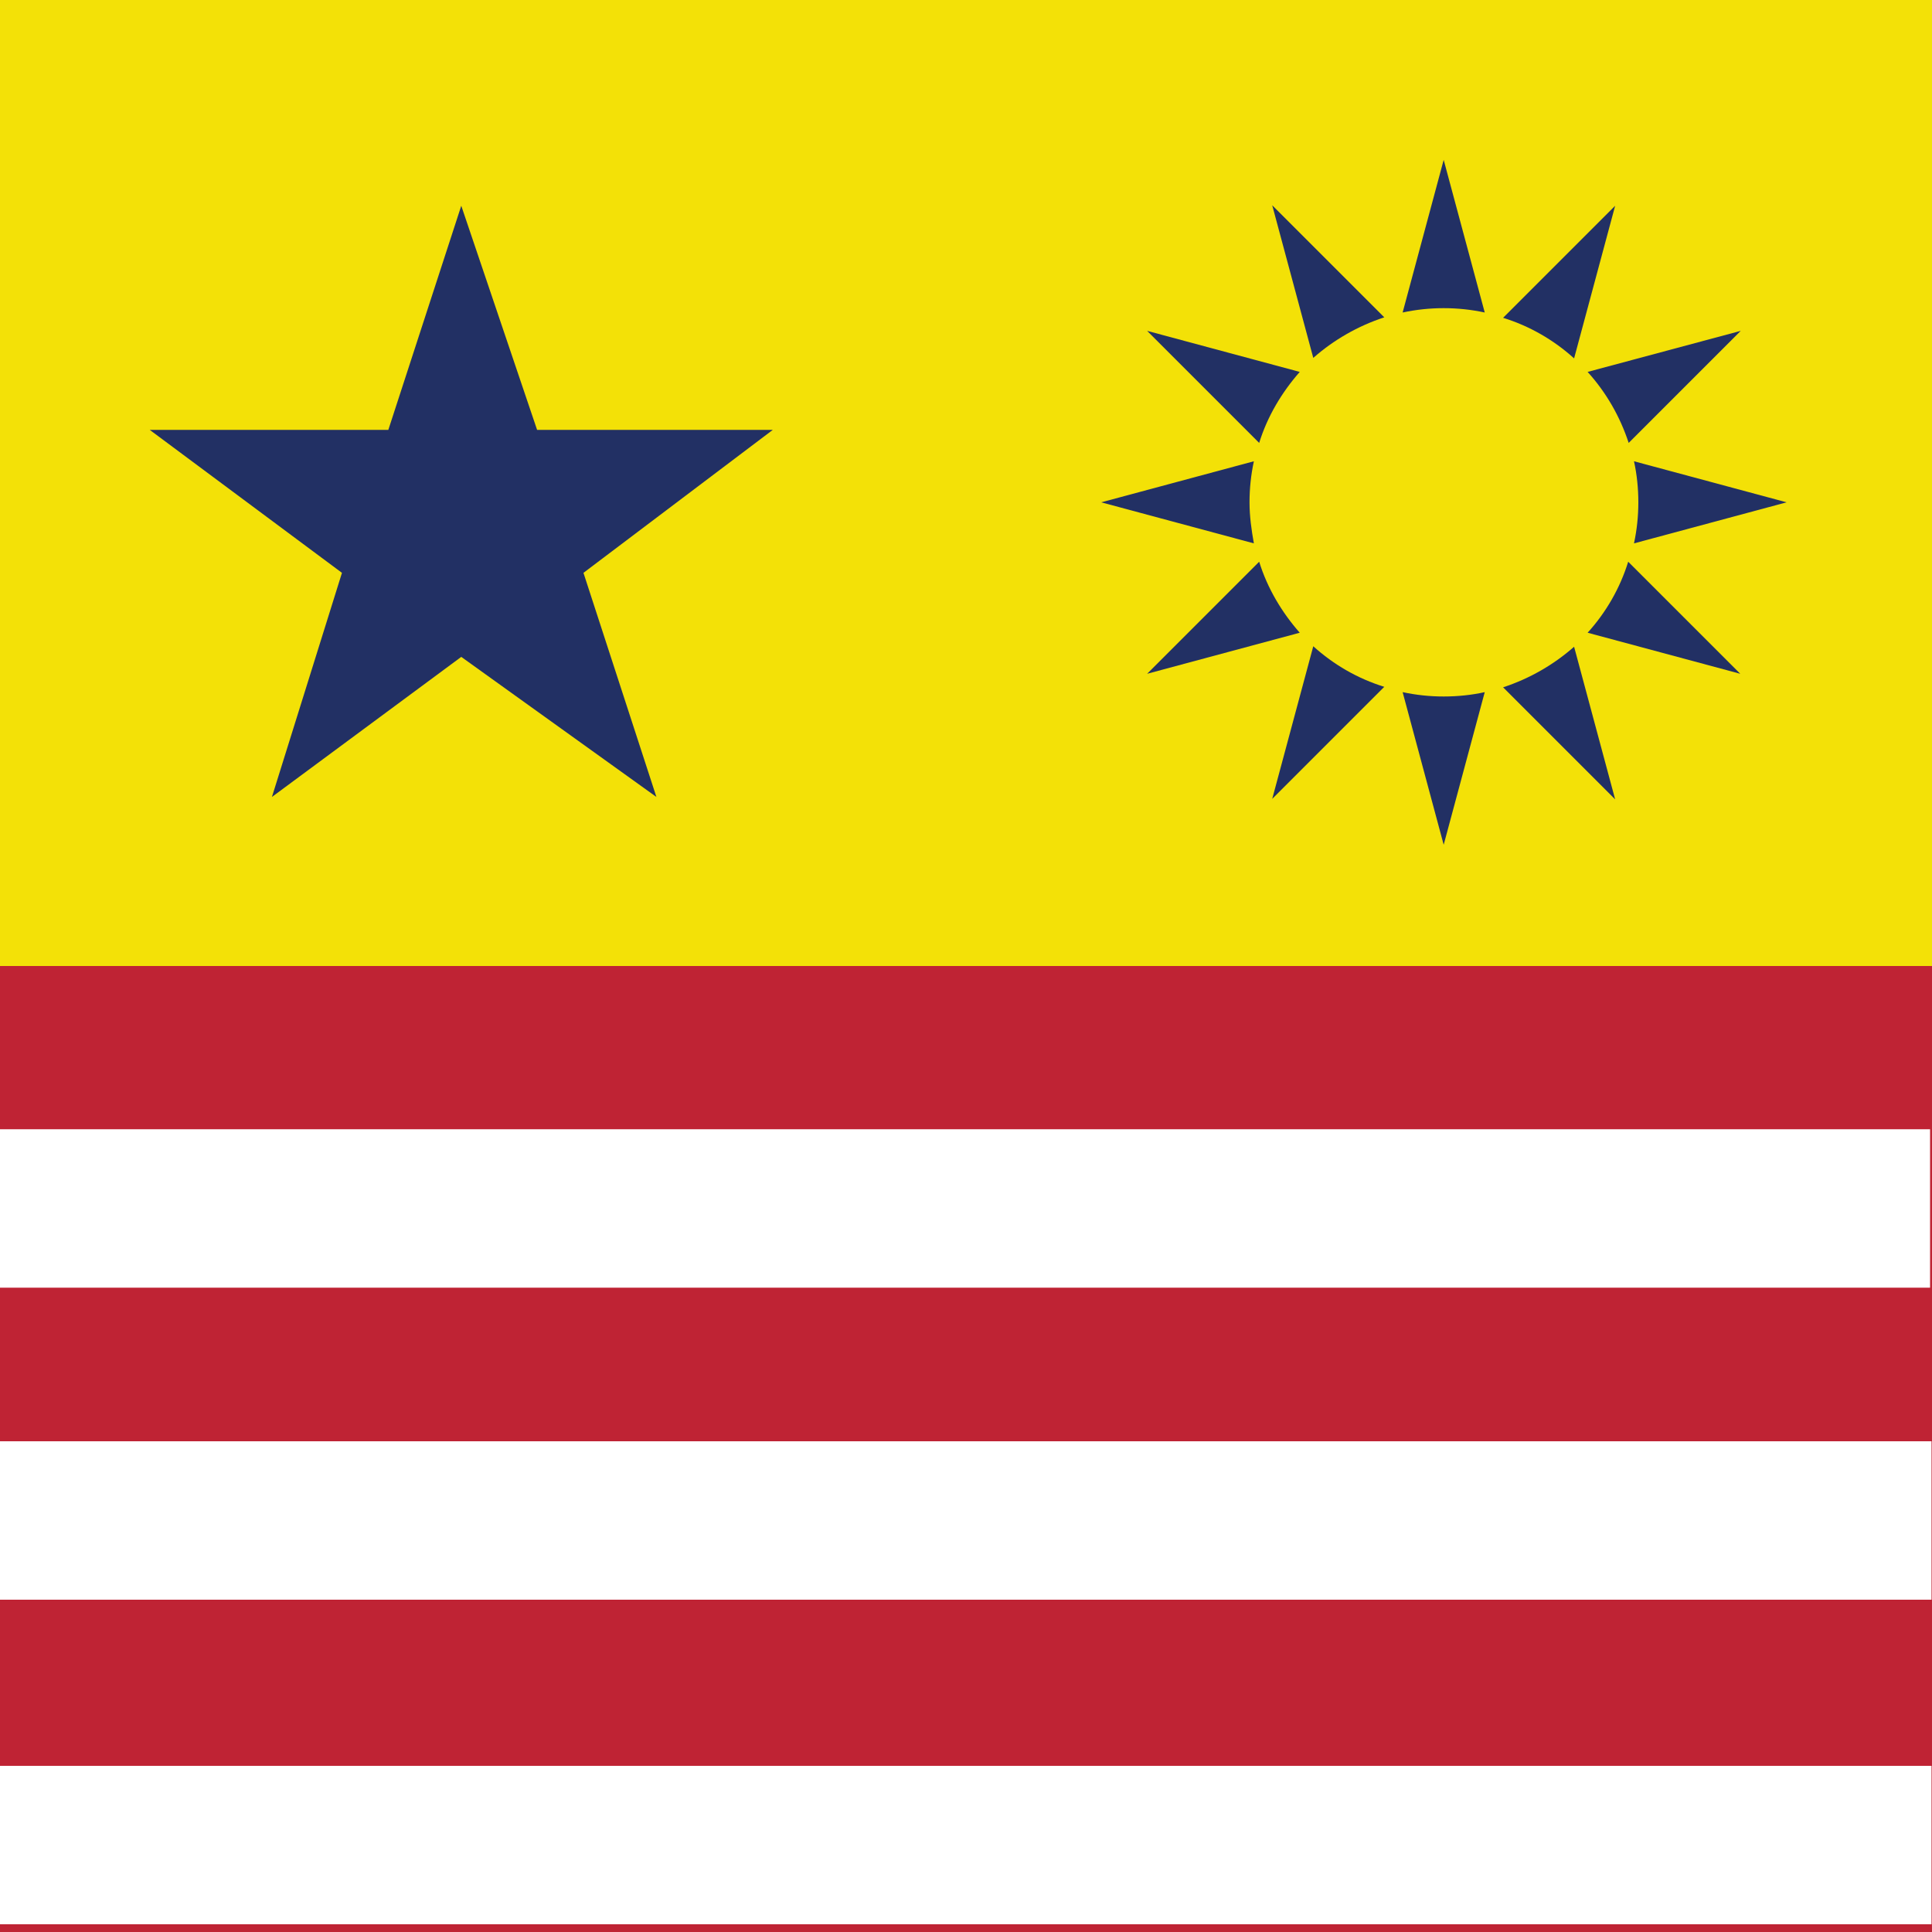
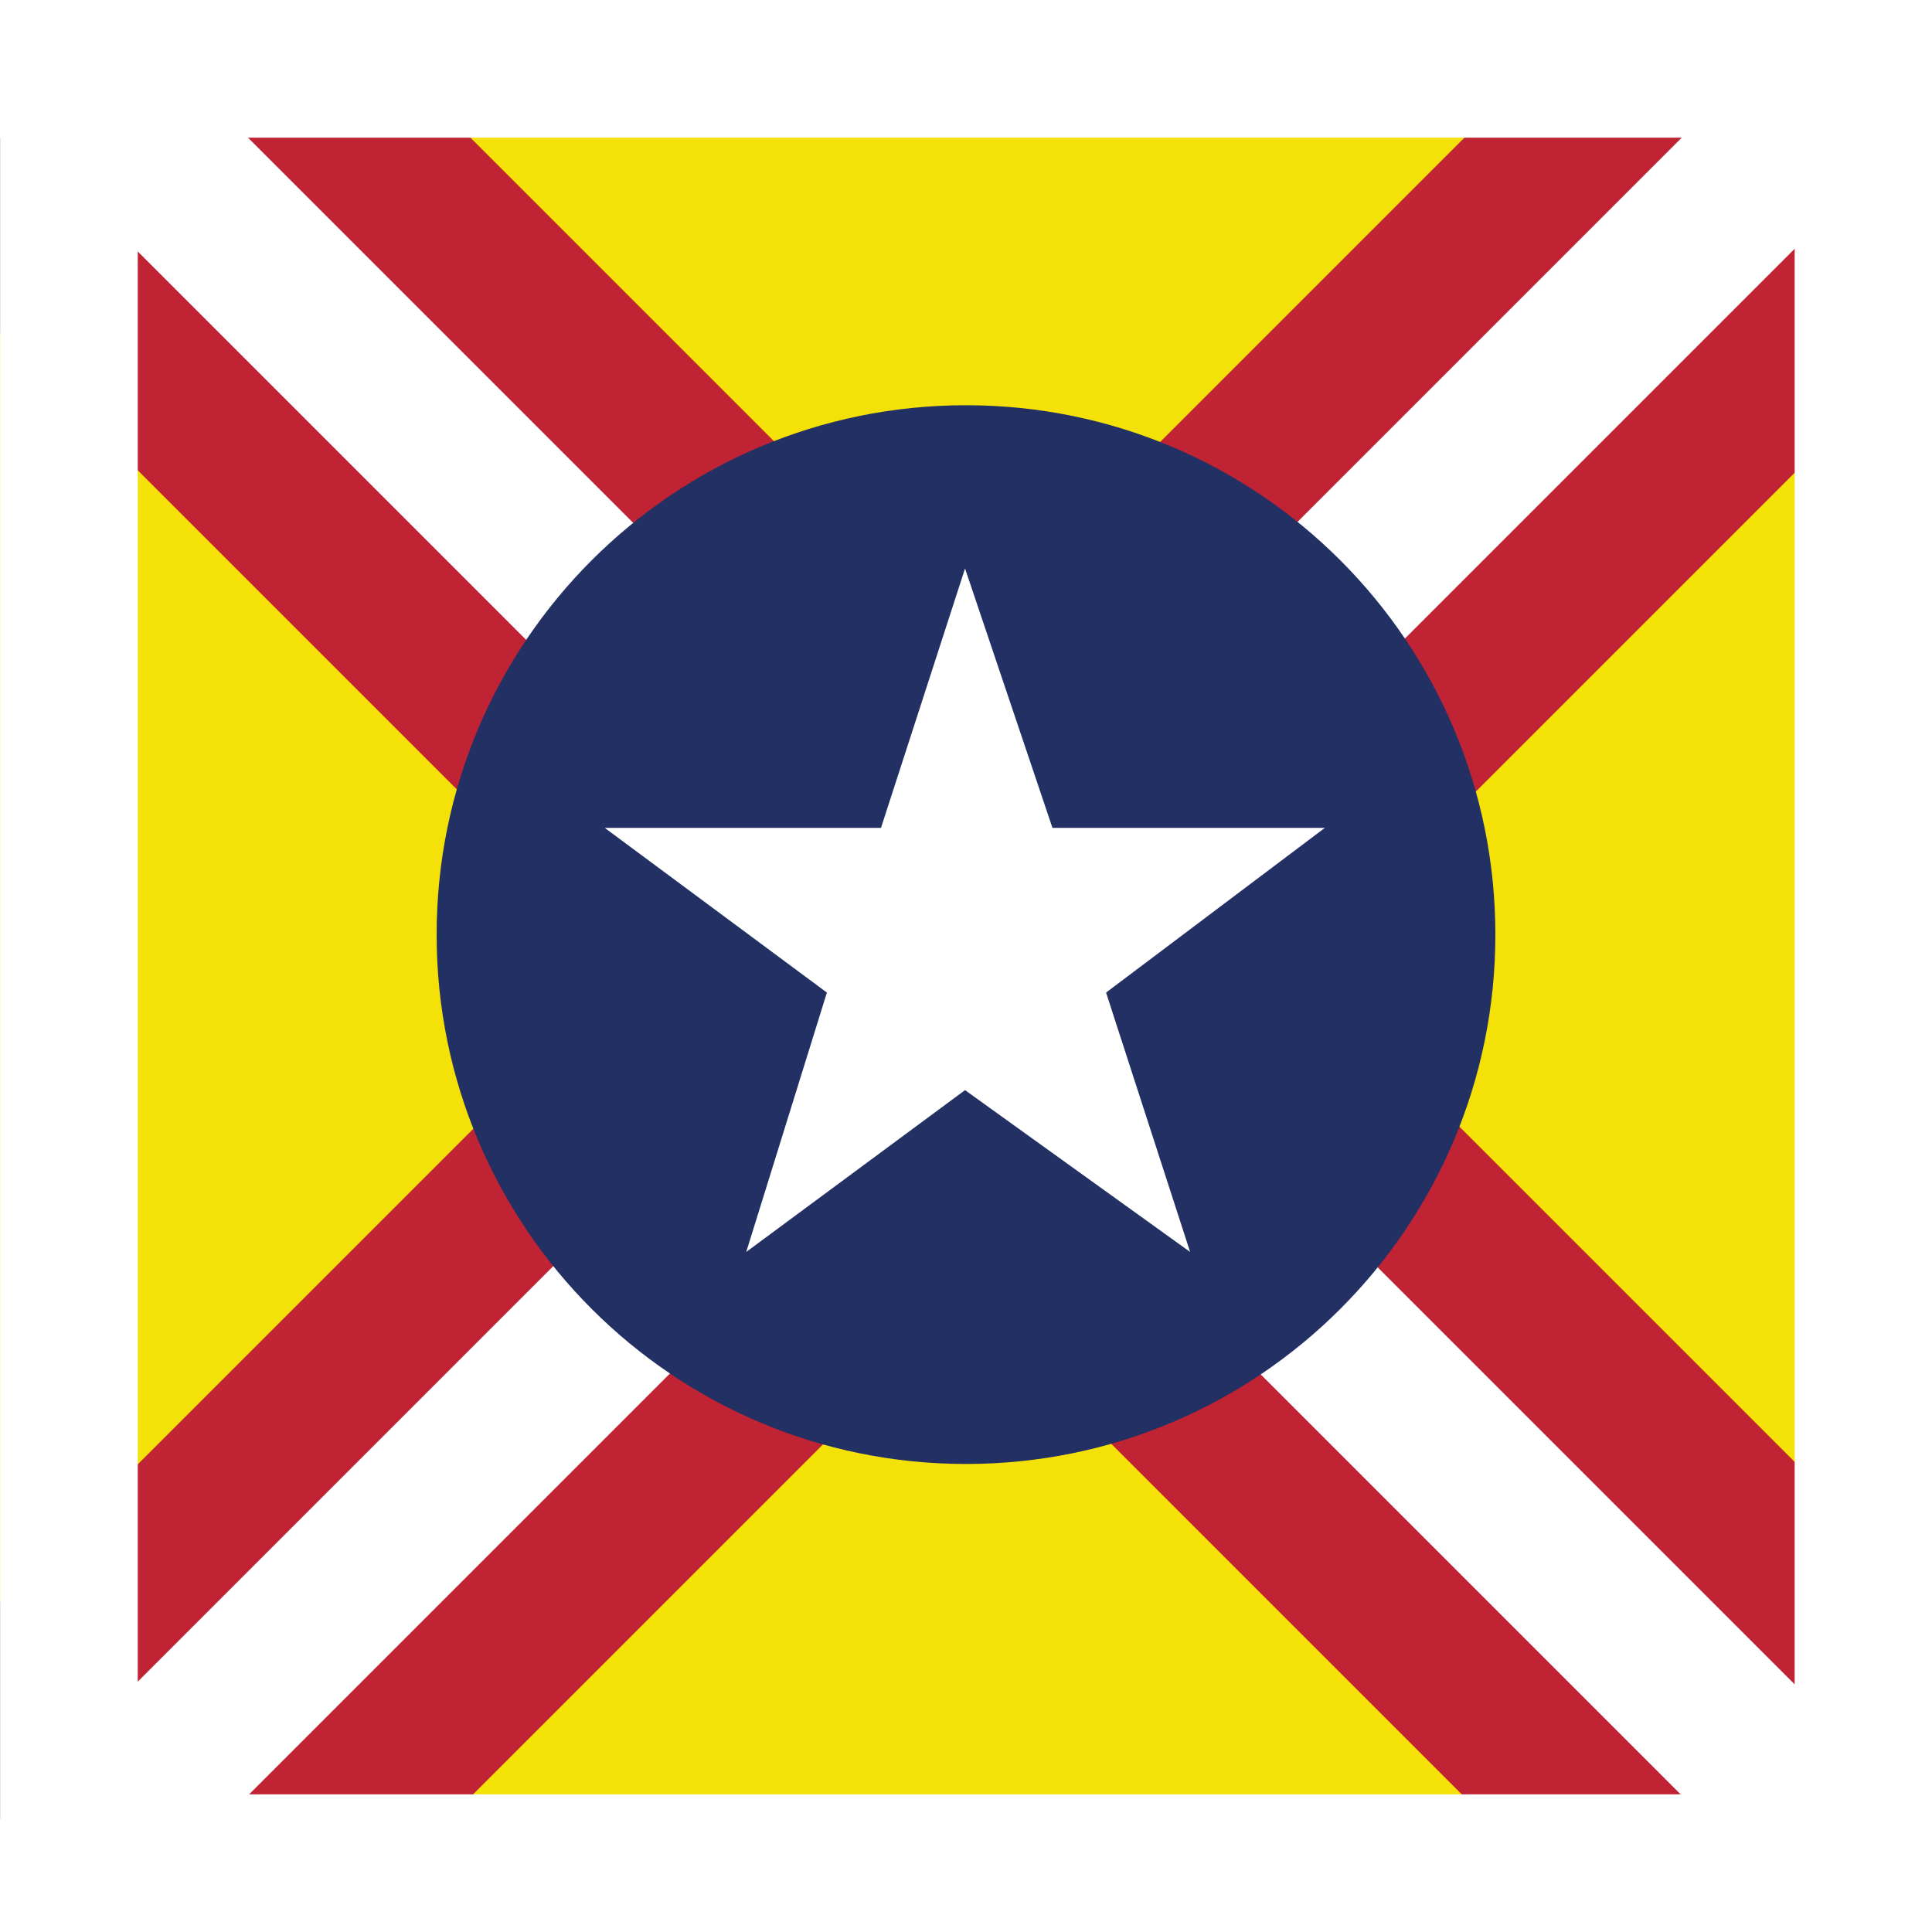
<svg xmlns="http://www.w3.org/2000/svg" version="1.1" x="0px" y="0px" viewBox="0 0 400 400" style="enable-background:new 0 0 400 400;" xml:space="preserve">
  <style type="text/css">
	.st0{display:none;}
	.st1{display:inline;fill:#F3E107;}
	.st2{display:inline;fill:#BF2134;}
	.st3{display:inline;fill:#223064;}
	.st4{display:inline;}
	.st5{fill:#FFFFFF;}
- 	.st6{fill:#BF2334;}
- 	.st7{fill:#F3E107;}
+ 	.st6{fill:#F3E107;}
+ 	.st7{fill:#BF2334;}
	.st8{fill:#223064;}
</style>
  <g id="Layer_2" class="st0">
    <rect y="0" class="st1" width="400" height="400" />
  </g>
  <g id="Layer_3" class="st0">
    <rect x="25" y="25" class="st2" width="350" height="350" />
  </g>
  <g id="Layer_4" class="st0">
    <rect x="32.5" y="32.5" class="st3" width="335" height="335" />
  </g>
  <g id="Layer_1" class="st0">
    <g class="st4">
      <path class="st5" d="M127.5,93.3c2.5,0,4.9,0.3,7.2,0.8l-7.2-26.8l-7.2,26.8C122.6,93.6,125,93.3,127.5,93.3z" />
      <path class="st5" d="M117.1,94.9L97.5,75.3l7.2,26.8C108.2,98.9,112.4,96.4,117.1,94.9z" />
      <path class="st5" d="M150.3,102.1l7.2-26.8l-19.6,19.6C142.6,96.4,146.8,98.9,150.3,102.1z" />
      <path class="st5" d="M187.5,127.3l-26.8-7.2c0.5,2.3,0.8,4.7,0.8,7.2c0,2.5-0.3,4.9-0.8,7.2L187.5,127.3z" />
      <path class="st5" d="M102.3,104.5l-26.8-7.2l19.6,19.6C96.6,112.2,99.1,108,102.3,104.5z" />
      <path class="st5" d="M159.9,116.9l19.6-19.6l-26.8,7.2C155.9,108,158.4,112.2,159.9,116.9z" />
      <path class="st5" d="M93.5,127.3c0-2.5,0.3-4.9,0.8-7.2l-26.8,7.2l26.8,7.2C93.8,132.2,93.5,129.8,93.5,127.3z" />
      <path class="st5" d="M137.9,159.7l19.6,19.6l-7.2-26.8C146.8,155.7,142.6,158.2,137.9,159.7z" />
      <path class="st5" d="M152.7,150.1l26.8,7.2l-19.6-19.6C158.4,142.4,155.9,146.6,152.7,150.1z" />
      <path class="st5" d="M127.5,161.3c-2.5,0-4.9-0.3-7.2-0.8l7.2,26.8l7.2-26.8C132.4,161,130,161.3,127.5,161.3z" />
      <path class="st5" d="M95.1,137.7l-19.6,19.6l26.8-7.2C99.1,146.6,96.6,142.4,95.1,137.7z" />
      <path class="st5" d="M104.7,152.5l-7.2,26.8l19.6-19.6C112.4,158.2,108.2,155.7,104.7,152.5z" />
    </g>
  </g>
  <g id="Layer_5" class="st0">
    <g class="st4">
      <g>
        <polygon class="st5" points="235.6,332.5 272.2,305.5 310,332.5 295.9,289.1 332.5,261.6 286.9,261.6 272.2,218.2 258.2,261.6      212,261.6 249.2,289.1    " />
      </g>
    </g>
  </g>
  <g id="Layer_6">
    <g>
      <rect class="st6" width="400" height="400" />
    </g>
    <g>
-       <rect class="st7" width="400" height="200" />
+       <rect x="144.8" y="-102" transform="matrix(0.7071 -0.7071 0.7071 0.7071 -80.1441 193.4849)" class="st7" width="97.4" height="591" />
+     </g>
+     <g id="Layer_7">
+ 	</g>
+     <g>
+       <rect x="-91.1" y="153.8" transform="matrix(0.7071 -0.7071 0.7071 0.7071 -85.1852 199.382)" class="st7" width="578.3" height="97.4" />
    </g>
    <g>
-       <rect x="-0.1" y="365.6" class="st5" width="400" height="32.8" />
+       <rect x="-108.3" y="192.8" transform="matrix(0.7071 -0.7071 0.7071 0.7071 -92.0803 196.1118)" class="st5" width="597.9" height="32.8" />
    </g>
-     <g>
-       <rect x="-0.1" y="298.4" class="st5" width="400" height="32.8" />
+     <g id="Layer_9">
+       <rect class="st5" width="399.5" height="28.5" />
+       <rect x="0.2" y="371.5" class="st5" width="399.5" height="28.5" />
+       <rect x="-185.5" y="192.1" transform="matrix(6.123234e-17 -1 1 6.123234e-17 -192.0772 220.563)" class="st5" width="399.5" height="28.5" />
+       <rect x="186" y="191.9" transform="matrix(6.123234e-17 -1 1 6.123234e-17 179.6639 591.8504)" class="st5" width="399.5" height="28.5" />
    </g>
-     <g>
-       <rect x="-0.4" y="233.8" class="st5" width="400" height="32.8" />
+     <g id="Layer_8">
+       <g>
+         <rect x="171.7" y="-114.9" transform="matrix(0.7071 -0.7071 0.7071 0.7071 -78.1653 188.1941)" class="st5" width="32.8" height="606.7" />
+       </g>
    </g>
+     <circle class="st8" cx="200" cy="193.5" r="109.6" />
    <g>
      <g>
-         <polygon class="st8" points="56.3,165 95.5,136 135.9,165 120.8,118.6 160,89 111.2,89 95.5,42.6 80.4,89 31,89 70.8,118.6         " />
-       </g>
-     </g>
-     <g id="Layer_7">
-       <g>
-         <path class="st8" d="M298.9,63.8c2.9,0,5.7,0.3,8.5,0.9l-8.5-31.6l-8.5,31.6C293.2,64.1,296,63.8,298.9,63.8z" />
-         <path class="st8" d="M286.6,65.7l-23.2-23.2l8.5,31.6C276.1,70.4,281.1,67.5,286.6,65.7z" />
-         <path class="st8" d="M325.9,74.2l8.5-31.6l-23.2,23.2C316.7,67.5,321.7,70.4,325.9,74.2z" />
-         <path class="st8" d="M369.9,104l-31.6-8.5c0.6,2.7,0.9,5.6,0.9,8.5c0,2.9-0.3,5.7-0.9,8.5L369.9,104z" />
-         <path class="st8" d="M269.1,77l-31.6-8.5l23.2,23.2C262.4,86.2,265.4,81.2,269.1,77z" />
-         <path class="st8" d="M337.2,91.7l23.2-23.2L328.7,77C332.5,81.2,335.4,86.2,337.2,91.7z" />
-         <path class="st8" d="M258.7,104c0-2.9,0.3-5.7,0.9-8.5L228,104l31.6,8.5C259.1,109.7,258.7,106.9,258.7,104z" />
-         <path class="st8" d="M311.2,142.3l23.2,23.2l-8.5-31.6C321.7,137.6,316.7,140.5,311.2,142.3z" />
-         <path class="st8" d="M328.7,131l31.6,8.5l-23.2-23.2C335.4,121.8,332.5,126.8,328.7,131z" />
-         <path class="st8" d="M298.9,144.2c-2.9,0-5.7-0.3-8.5-0.9l8.5,31.6l8.5-31.6C304.7,143.9,301.8,144.2,298.9,144.2z" />
-         <path class="st8" d="M260.7,116.3l-23.2,23.2l31.6-8.5C265.4,126.8,262.4,121.8,260.7,116.3z" />
-         <path class="st8" d="M271.9,133.8l-8.5,31.6l23.2-23.2C281.1,140.5,276.1,137.6,271.9,133.8z" />
+         <polygon class="st5" points="154.5,259.2 199.8,225.7 246.4,259.2 229,205.5 274.3,171.4 217.9,171.4 199.8,117.7 182.4,171.4      125.2,171.4 171.2,205.5    " />
      </g>
    </g>
  </g>
</svg>
